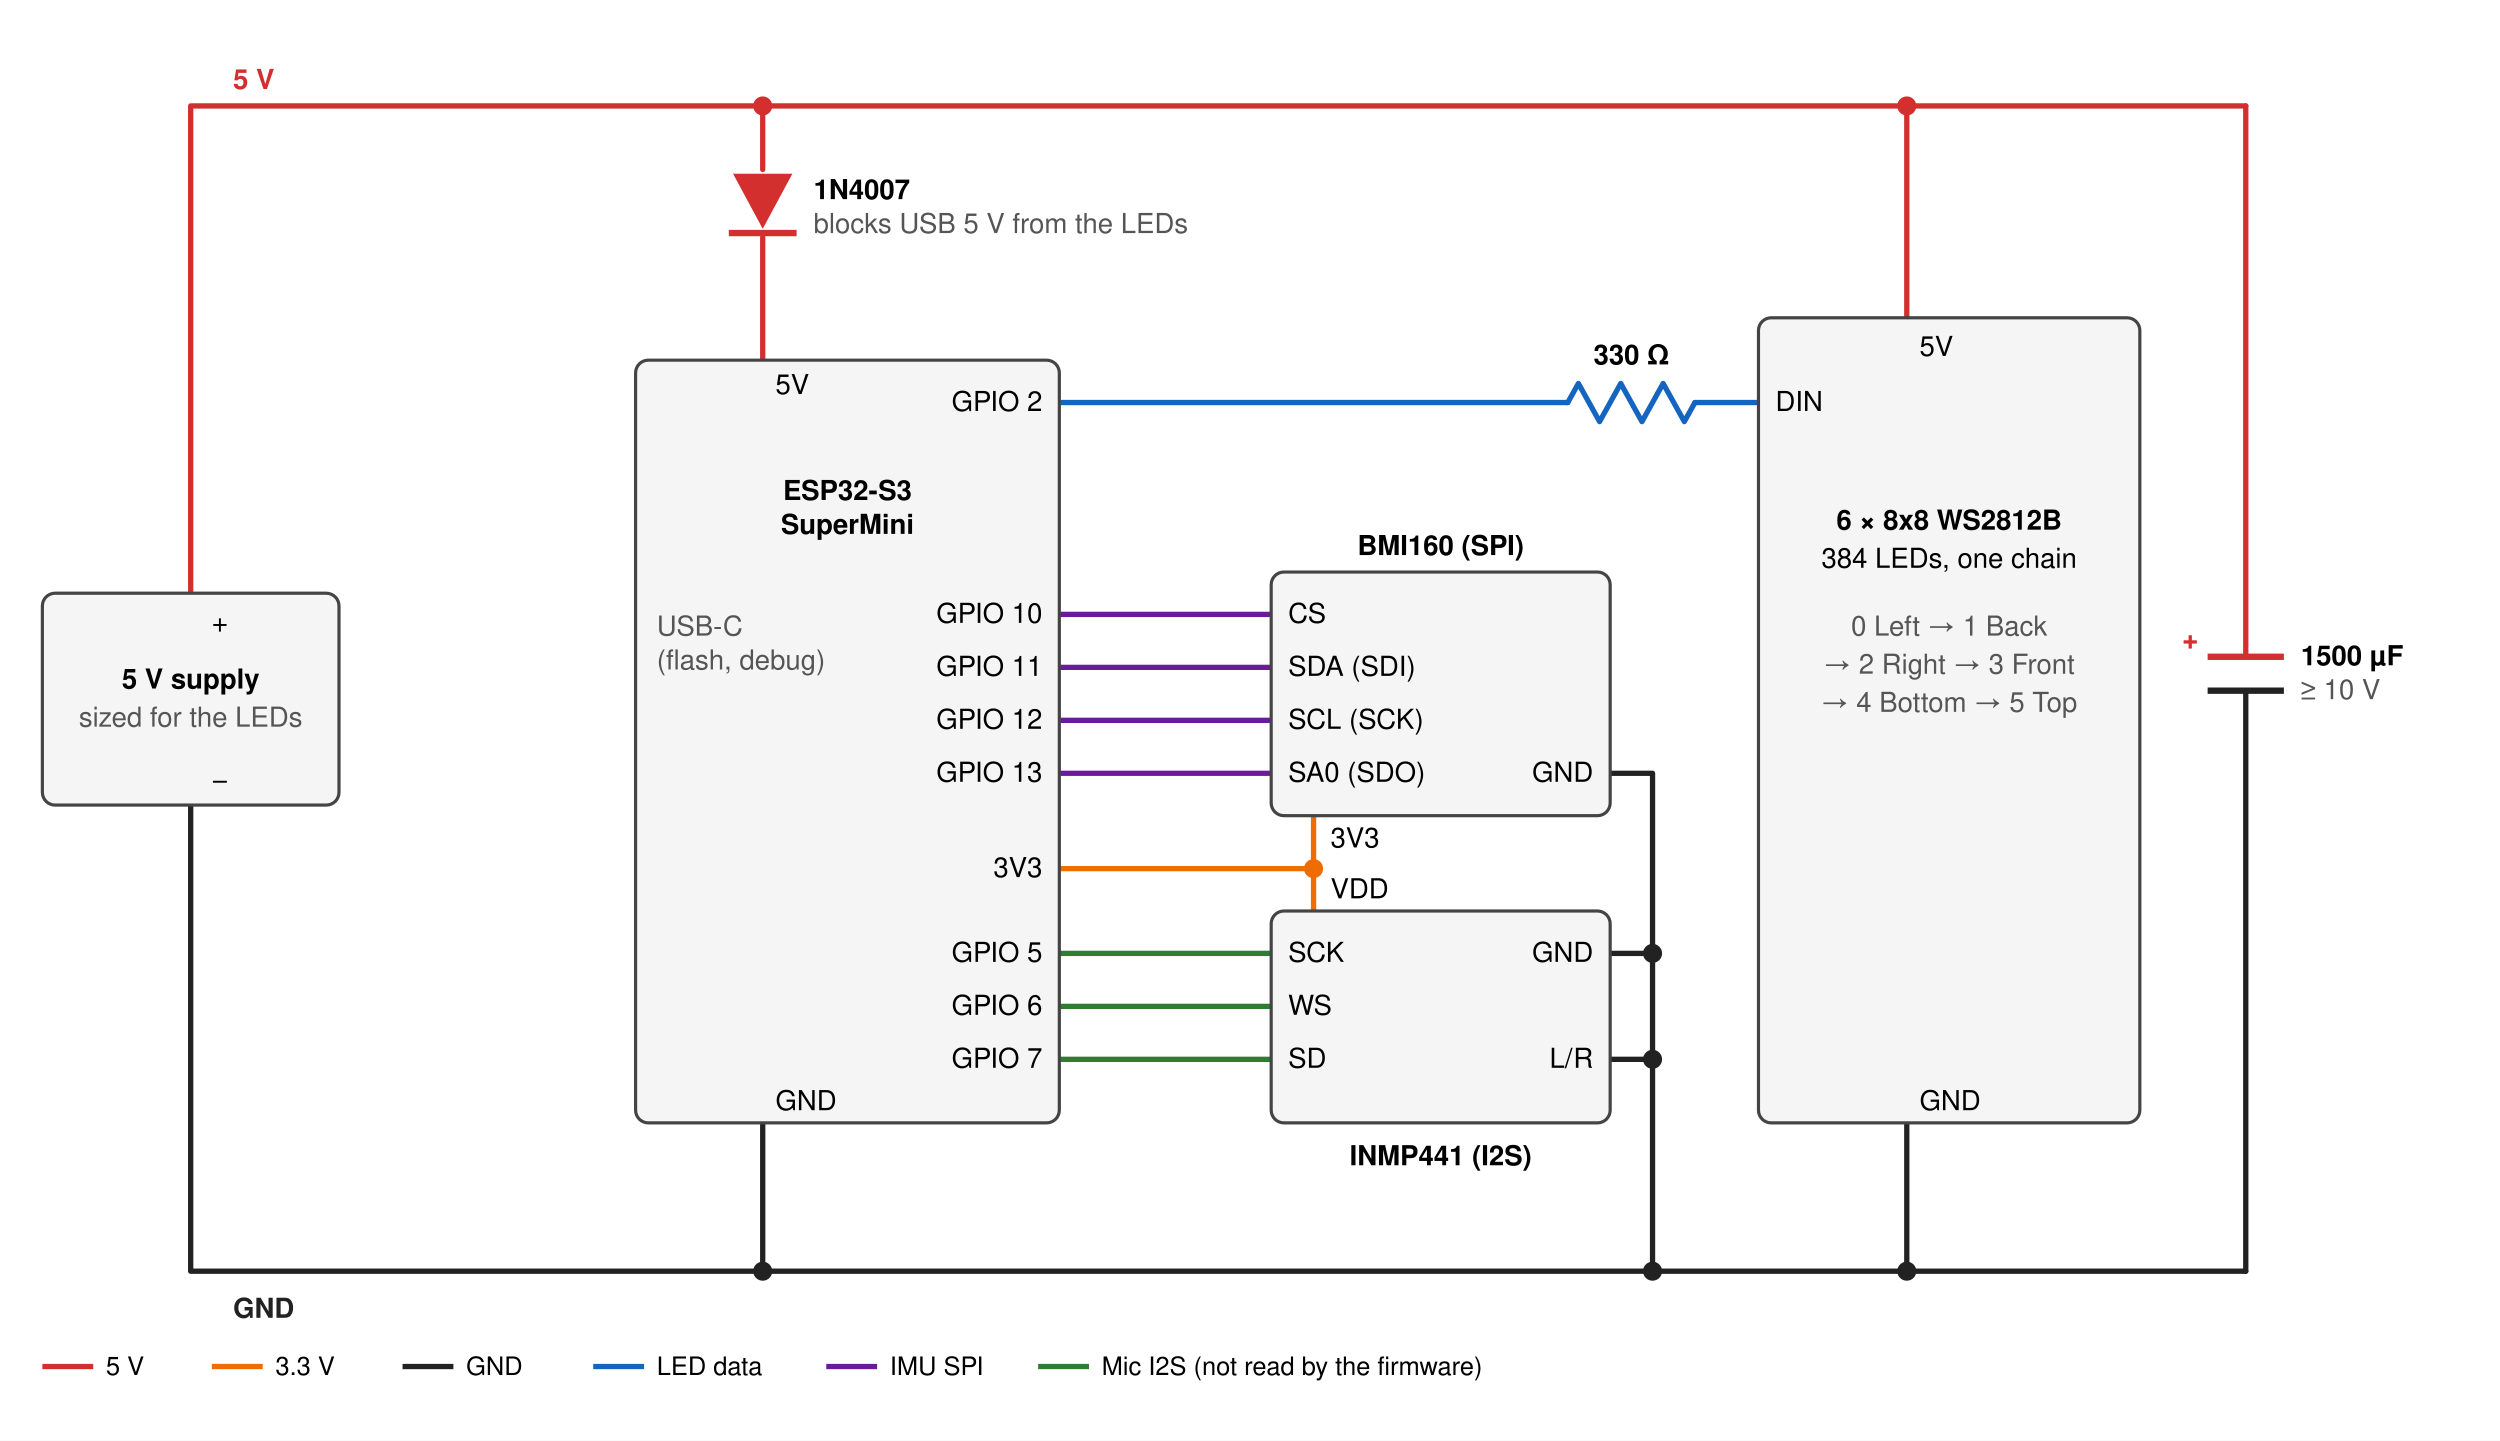
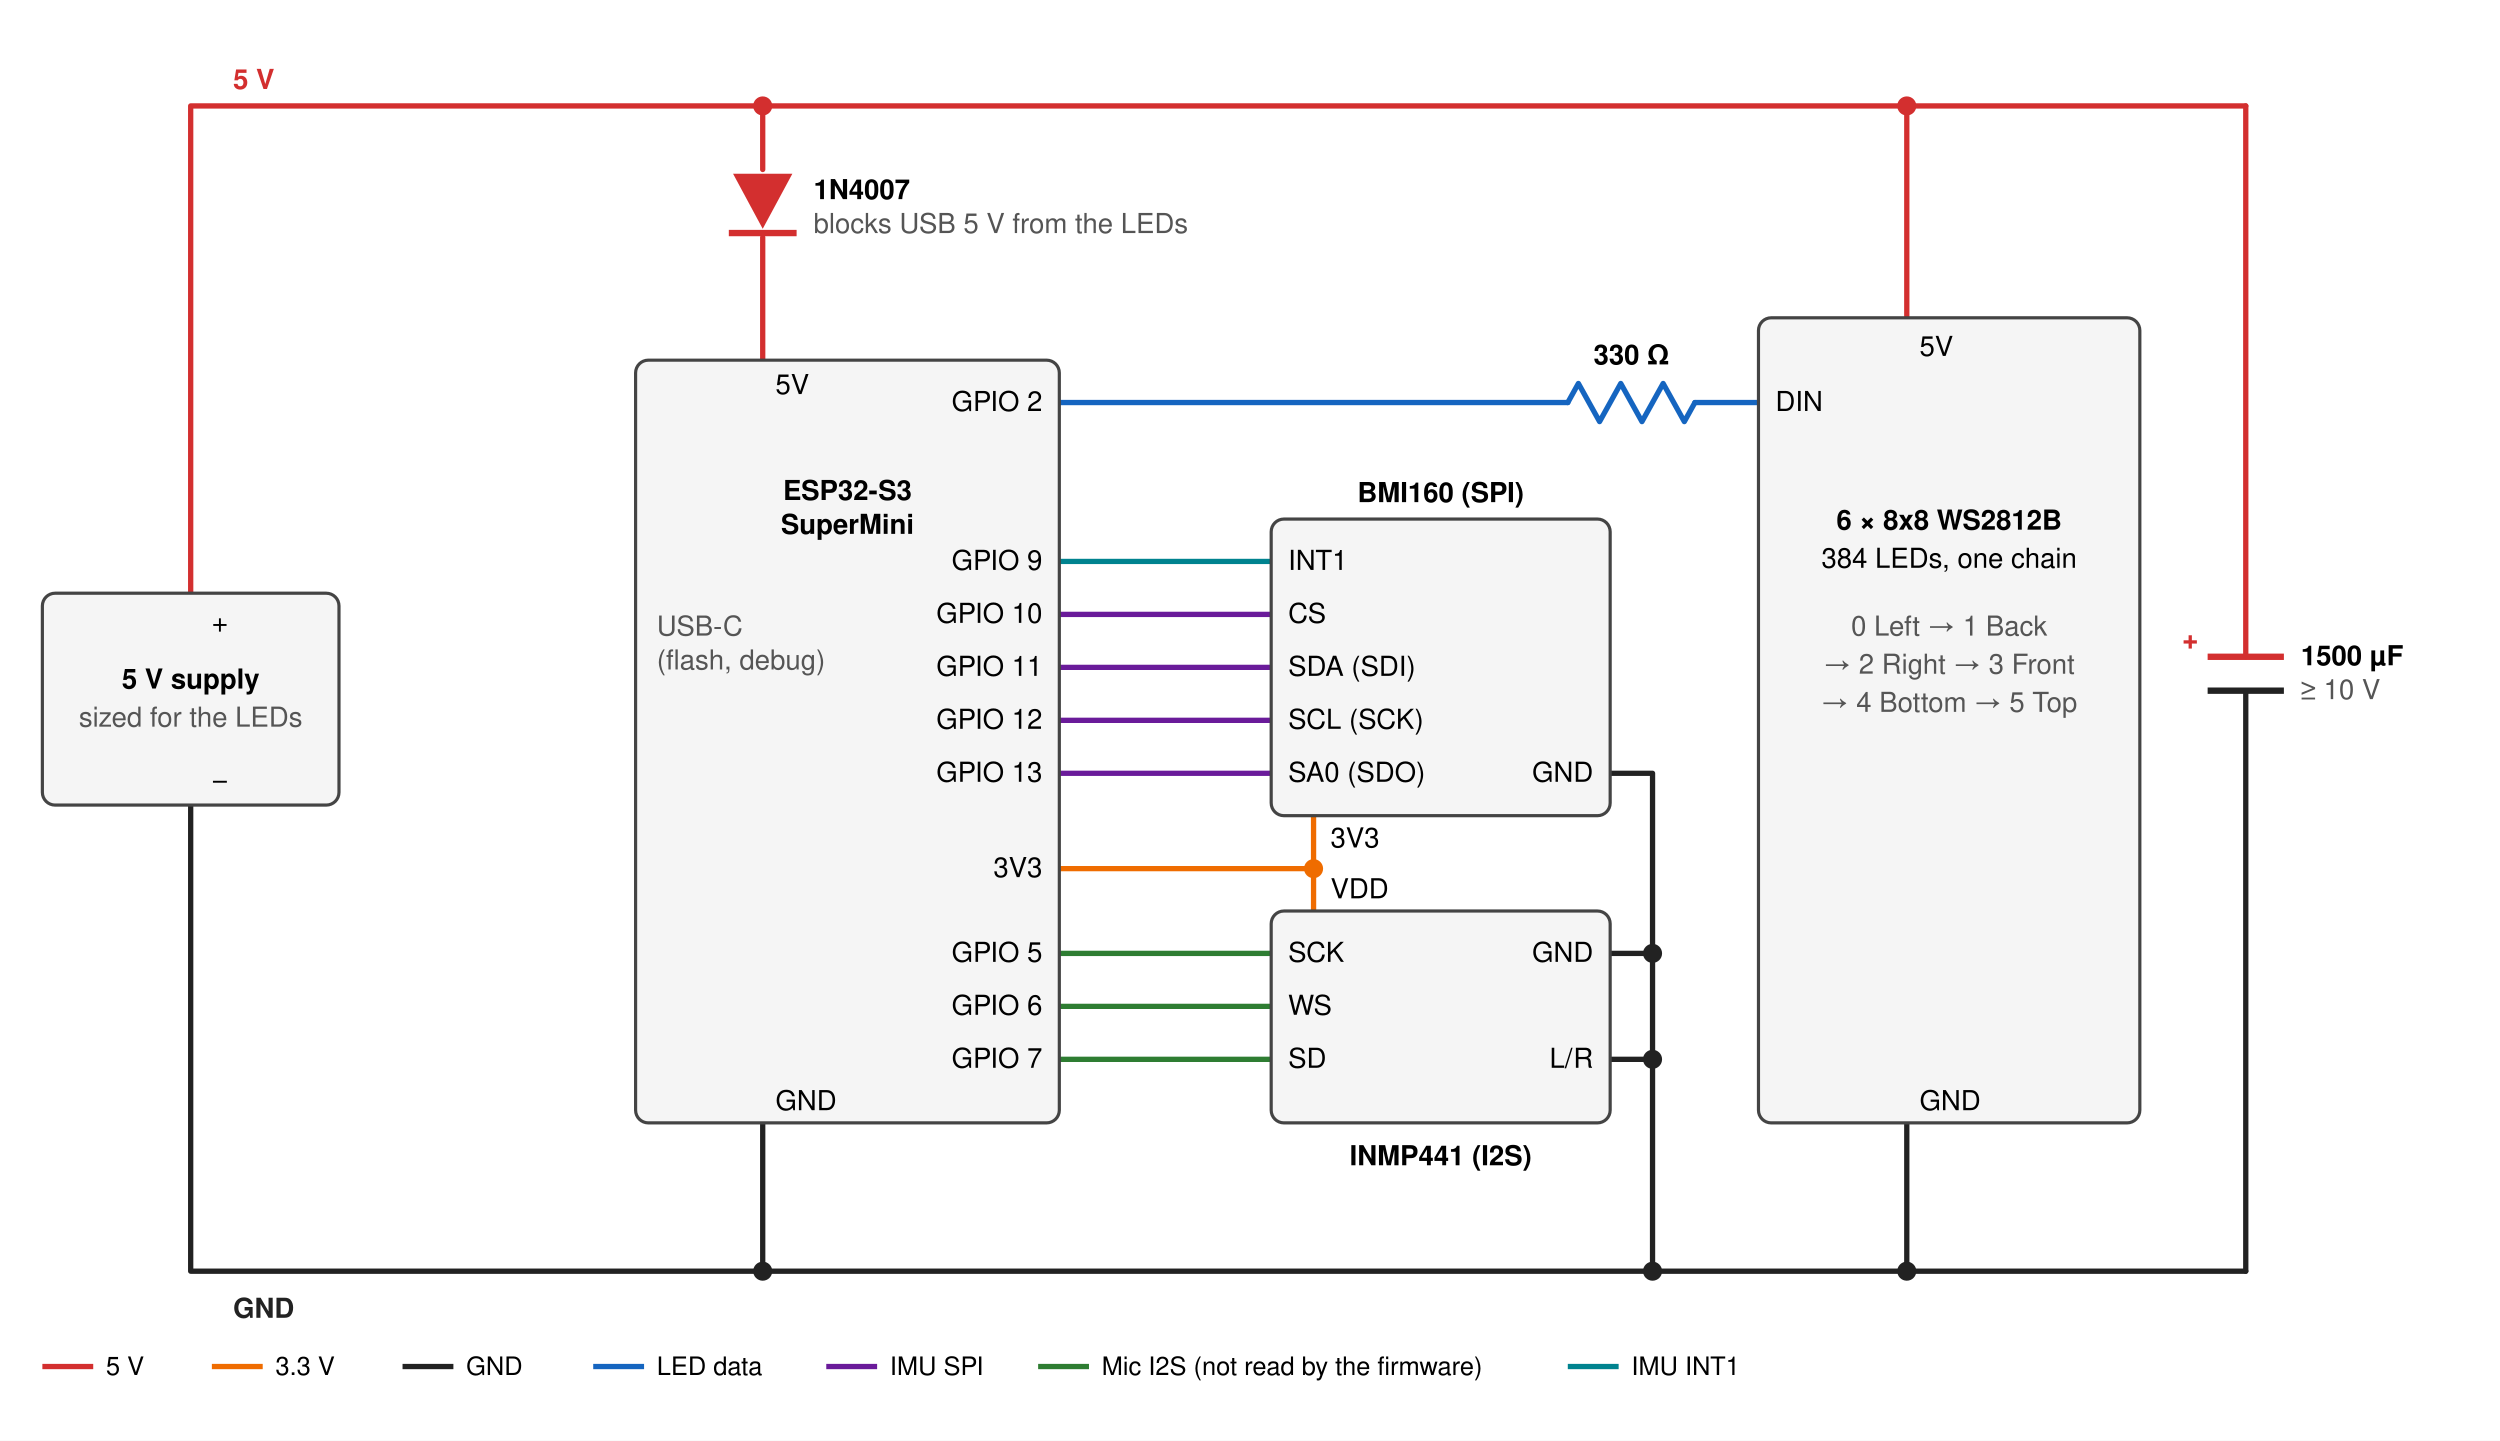
<svg xmlns="http://www.w3.org/2000/svg" viewBox="0 0 1180 680" width="1180" height="680" font-family="Helvetica, Arial, sans-serif" font-size="13">
  <rect width="1180" height="680" fill="#ffffff" />
  <g fill="none" stroke-width="2.5" stroke-linecap="round" stroke-linejoin="round">
    <path stroke="#d32f2f" d="M90 280 V50 H1060" />
    <path stroke="#d32f2f" d="M360 50 V80 M360 112 V170" />
    <path stroke="#d32f2f" d="M900 50 V150" />
    <path stroke="#d32f2f" d="M1060 50 V310" />
    <path stroke="#222222" d="M90 380 V600 H1060" />
    <path stroke="#222222" d="M360 530 V600" />
    <path stroke="#222222" d="M900 530 V600" />
    <path stroke="#222222" d="M1060 326 V600" />
    <path stroke="#222222" d="M760 365 H780 V600 M760 450 H780 M760 500 H780" />
    <path stroke="#ef6c00" d="M500 410 H620 M620 385 V430" />
    <path stroke="#1565c0" d="M500 190 H740 M800 190 H830" />
    <path stroke="#1565c0" d="M740 190 l5 -9 l10 18 l10 -18 l10 18 l10 -18 l10 18 l5 -9" />
+     <path stroke="#00838f" d="M500 265 H600" />
    <path stroke="#6a1b9a" d="M500 290 H600 M500 315 H600 M500 340 H600 M500 365 H600" />
    <path stroke="#2e7d32" d="M500 450 H600 M500 475 H600 M500 500 H600" />
  </g>
  <g fill="#d32f2f">
    <circle cx="360" cy="50" r="4.5" />
    <circle cx="900" cy="50" r="4.5" />
  </g>
  <g fill="#222222">
    <circle cx="360" cy="600" r="4.5" />
    <circle cx="780" cy="600" r="4.5" />
    <circle cx="900" cy="600" r="4.5" />
    <circle cx="780" cy="450" r="4.5" />
    <circle cx="780" cy="500" r="4.5" />
  </g>
  <circle cx="620" cy="410" r="4.5" fill="#ef6c00" />
  <path d="M346 82 H374 L360 108 Z" fill="#d32f2f" />
  <path d="M344 110 H376" stroke="#d32f2f" stroke-width="3" />
  <text x="384" y="94" font-weight="bold">1N4007</text>
  <text x="384" y="110" fill="#555555">blocks USB 5 V from the LEDs</text>
  <path d="M1042 310 H1078" stroke="#d32f2f" stroke-width="3" />
  <path d="M1042 326 H1078" stroke="#222222" stroke-width="3" />
  <text x="1030" y="306" font-weight="bold" fill="#d32f2f">+</text>
  <text x="1086" y="314" font-weight="bold">1500 µF</text>
  <text x="1086" y="330" fill="#555555">≥ 10 V</text>
  <text x="770" y="172" text-anchor="middle" font-weight="bold">330 Ω</text>
  <text x="110" y="42" font-weight="bold" fill="#d32f2f">5 V</text>
  <text x="110" y="622" font-weight="bold" fill="#222222">GND</text>
  <g fill="#f5f5f5" stroke="#444444" stroke-width="1.5">
    <rect x="20" y="280" width="140" height="100" rx="6" />
    <rect x="300" y="170" width="200" height="360" rx="6" />
-     <rect x="600" y="270" width="160" height="115" rx="6" />
+     <rect x="600" y="245" width="160" height="140" rx="6" />
    <rect x="600" y="430" width="160" height="100" rx="6" />
    <rect x="830" y="150" width="180" height="380" rx="6" />
  </g>
  <text x="90" y="325" text-anchor="middle" font-weight="bold">5 V supply</text>
  <text x="90" y="343" text-anchor="middle" fill="#555555">sized for the LEDs</text>
  <text x="100" y="298">+</text>
  <text x="100" y="372">−</text>
  <text x="400" y="236" text-anchor="middle" font-weight="bold">ESP32-S3</text>
  <text x="400" y="252" text-anchor="middle" font-weight="bold">SuperMini</text>
  <text x="310" y="300" fill="#555555">USB-C</text>
  <text x="310" y="316" fill="#555555">(flash, debug)</text>
  <text x="366" y="186">5V</text>
  <text x="366" y="524">GND</text>
  <g text-anchor="end">
    <text x="492" y="194">GPIO 2</text>
+     <text x="492" y="269">GPIO 9</text>
    <text x="492" y="294">GPIO 10</text>
    <text x="492" y="319">GPIO 11</text>
    <text x="492" y="344">GPIO 12</text>
    <text x="492" y="369">GPIO 13</text>
    <text x="492" y="414">3V3</text>
    <text x="492" y="454">GPIO 5</text>
    <text x="492" y="479">GPIO 6</text>
    <text x="492" y="504">GPIO 7</text>
  </g>
-   <text x="680" y="262" text-anchor="middle" font-weight="bold">BMI160 (SPI)</text>
+   <text x="680" y="237" text-anchor="middle" font-weight="bold">BMI160 (SPI)</text>
+   <text x="608" y="269">INT1</text>
  <text x="608" y="294">CS</text>
  <text x="608" y="319">SDA (SDI)</text>
  <text x="608" y="344">SCL (SCK)</text>
  <text x="608" y="369">SA0 (SDO)</text>
  <text x="752" y="369" text-anchor="end">GND</text>
  <text x="628" y="400">3V3</text>
  <text x="680" y="550" text-anchor="middle" font-weight="bold">INMP441 (I2S)</text>
  <text x="628" y="424">VDD</text>
  <text x="608" y="454">SCK</text>
  <text x="608" y="479">WS</text>
  <text x="608" y="504">SD</text>
  <text x="752" y="454" text-anchor="end">GND</text>
  <text x="752" y="504" text-anchor="end">L/R</text>
  <text x="920" y="250" text-anchor="middle" font-weight="bold">6 × 8x8 WS2812B</text>
  <text x="920" y="268" text-anchor="middle">384 LEDs, one chain</text>
  <text x="920" y="300" text-anchor="middle" fill="#555555">0 Left → 1 Back</text>
  <text x="920" y="318" text-anchor="middle" fill="#555555">→ 2 Right → 3 Front</text>
  <text x="920" y="336" text-anchor="middle" fill="#555555">→ 4 Bottom → 5 Top</text>
  <text x="838" y="194">DIN</text>
  <text x="906" y="168">5V</text>
  <text x="906" y="524">GND</text>
  <g transform="translate(20 645)" font-size="12">
    <path d="M0 0 H24" stroke="#d32f2f" stroke-width="2.5" />
    <text x="30" y="4">5 V</text>
    <path d="M80 0 H104" stroke="#ef6c00" stroke-width="2.5" />
    <text x="110" y="4">3.3 V</text>
    <path d="M170 0 H194" stroke="#222222" stroke-width="2.5" />
    <text x="200" y="4">GND</text>
    <path d="M260 0 H284" stroke="#1565c0" stroke-width="2.5" />
    <text x="290" y="4">LED data</text>
    <path d="M370 0 H394" stroke="#6a1b9a" stroke-width="2.5" />
    <text x="400" y="4">IMU SPI</text>
+     <path d="M720 0 H744" stroke="#00838f" stroke-width="2.5" />
+     <text x="750" y="4">IMU INT1</text>
    <path d="M470 0 H494" stroke="#2e7d32" stroke-width="2.5" />
    <text x="500" y="4">Mic I2S (not read by the firmware)</text>
  </g>
</svg>
